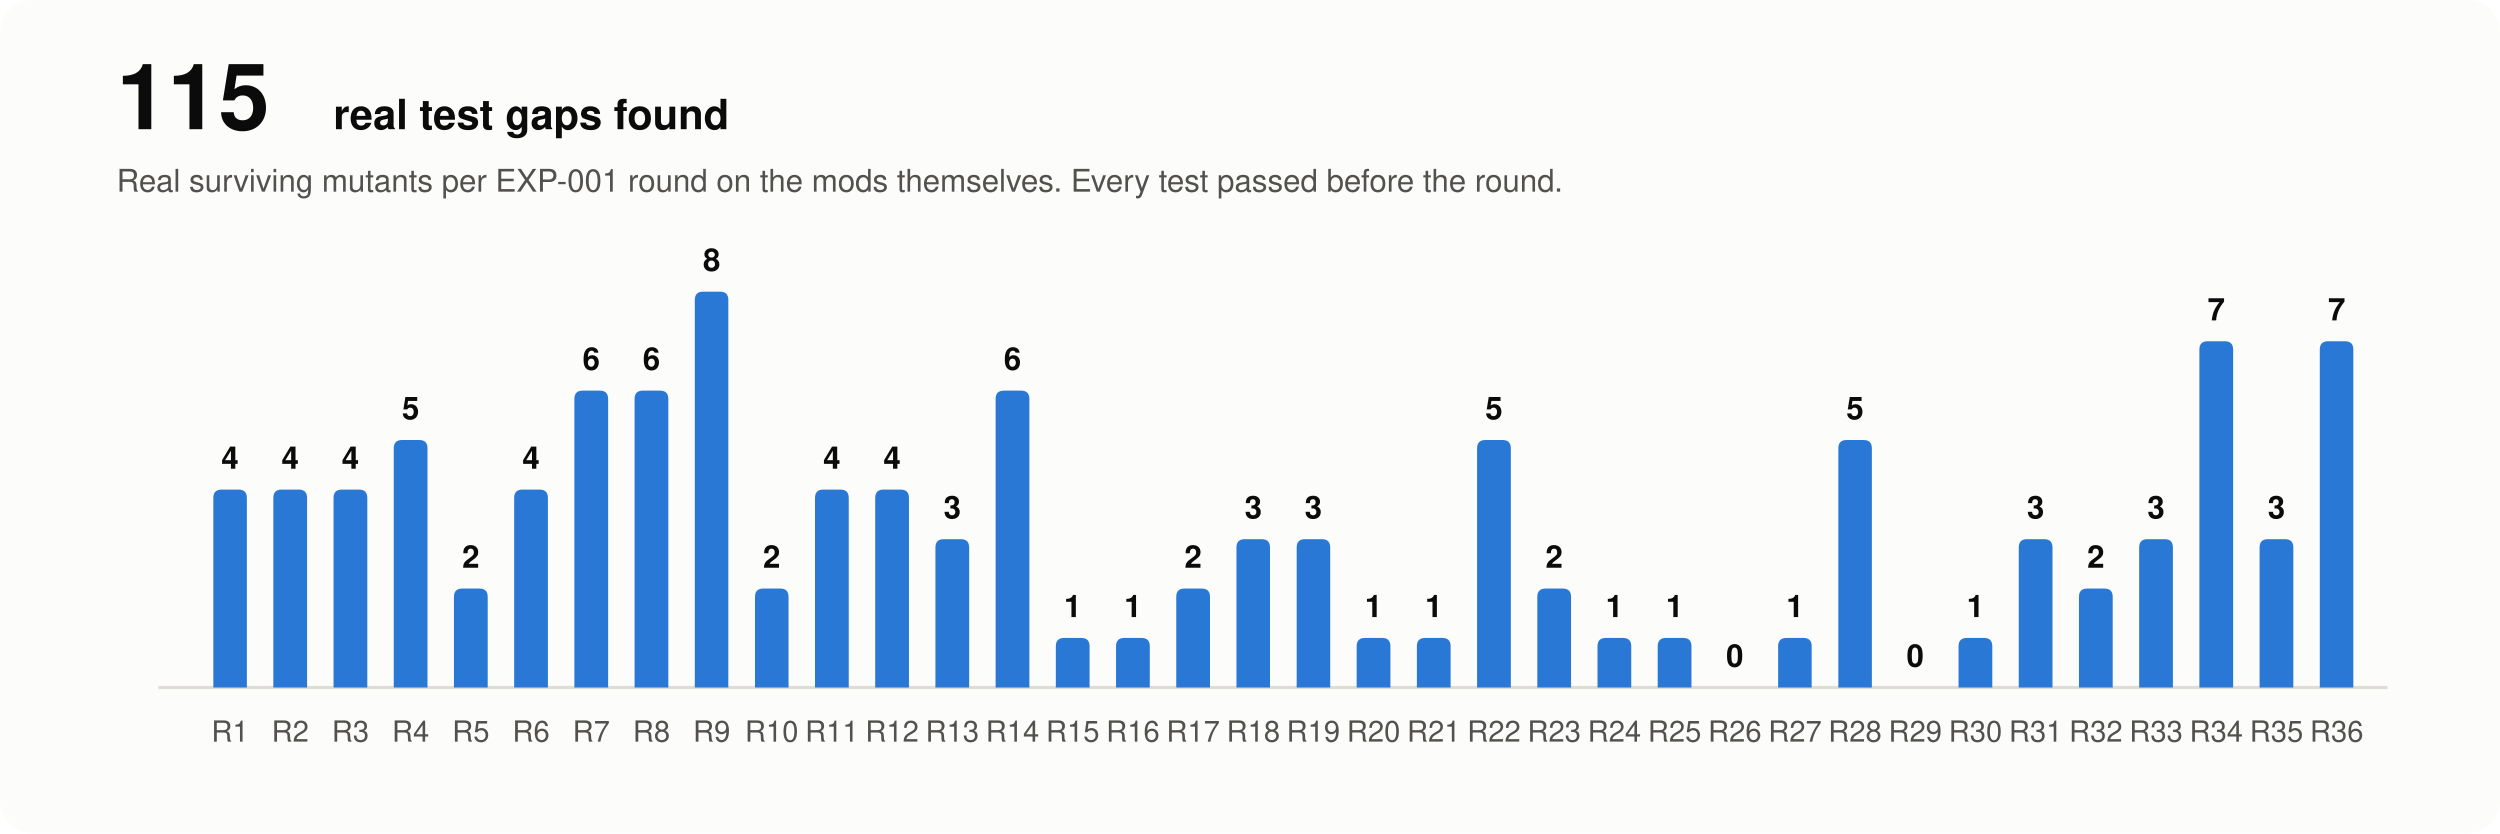
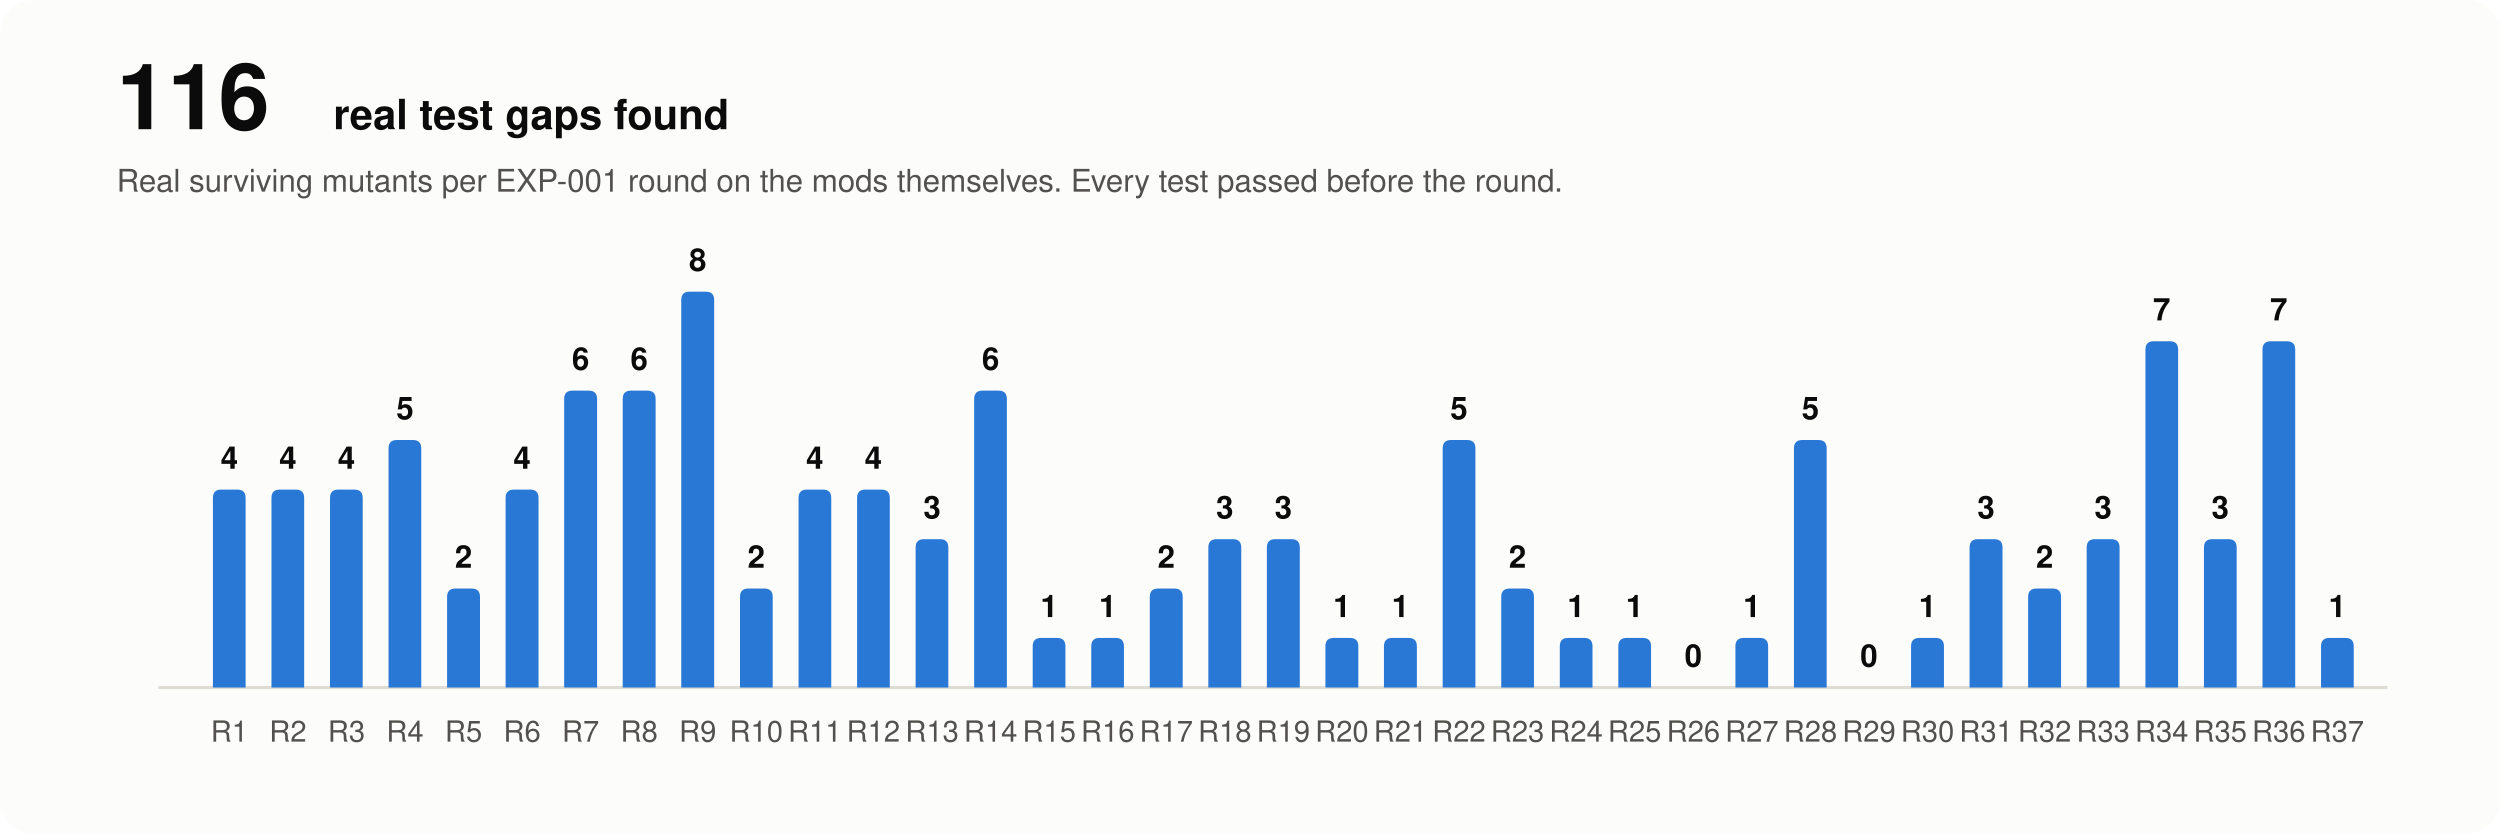
- <svg xmlns="http://www.w3.org/2000/svg" viewBox="0 0 1200 400" width="1200" height="400" role="img" aria-label="115 real test gaps found in 36 rounds" font-family="ui-sans-serif, -apple-system, 'Segoe UI', Helvetica, Arial, sans-serif">
+ <svg xmlns="http://www.w3.org/2000/svg" viewBox="0 0 1200 400" width="1200" height="400" role="img" aria-label="116 real test gaps found in 37 rounds" font-family="ui-sans-serif, -apple-system, 'Segoe UI', Helvetica, Arial, sans-serif">
  <style>
  .sup { fill: #fcfcfb; } .sup2 { fill: #f3f2ef; } .borda { stroke: #dedcd5; }
  .t1 { fill: #0b0b0b; } .t2 { fill: #52514e; } .t3 { fill: #8a887f; }
  .ac { fill: #2a78d6; } .acs { stroke: #2a78d6; } .acf { fill: #e8f1fb; }
  .ok { fill: #0f7a3d; } .okf { fill: #e3f3e8; }
  @media (prefers-color-scheme: dark) {
    .sup { fill: #1a1a19; } .sup2 { fill: #232322; } .borda { stroke: #3a3936; }
    .t1 { fill: #f0efec; } .t2 { fill: #c3c2b7; } .t3 { fill: #8f8d84; }
    .ac { fill: #3987e5; } .acs { stroke: #3987e5; } .acf { fill: #1d2c40; }
    .ok { fill: #4cc27a; } .okf { fill: #16301f; }
  }
  @media (prefers-reduced-motion: reduce) { * { animation: none !important; } }

  .barra { transform-box: fill-box; transform-origin: bottom; animation: cresce 1.1s cubic-bezier(.2,.8,.2,1); }
  @keyframes cresce { from { transform: scaleY(0); } to { transform: scaleY(1); } }
</style>
  <rect width="1200" height="400" rx="16" class="sup" />
-   <text x="56" y="62" font-size="44" font-weight="800" class="t1">115</text>
+   <text x="56" y="62" font-size="44" font-weight="800" class="t1">116</text>
  <text x="160" y="62" font-size="20" font-weight="700" class="t1">real test gaps found</text>
  <text x="56" y="92" font-size="15" class="t2">Real surviving mutants per EXP-001 round on the mods themselves. Every test passed before the round.</text>
  <line x1="76" y1="330" x2="1146" y2="330" class="borda" stroke-width="1.5" />
  <g class="barra">
-     <path d="M102.4,330 L102.4,239.0 Q102.4,235.0 106.4,235.0 L114.5,235.0 Q118.5,235.0 118.5,239.0 L118.5,330 Z" class="ac" />
-   </g>
-   <text x="110.4" y="225.0" font-size="15" font-weight="700" class="t1" text-anchor="middle">4</text>
-   <text x="110.4" y="356" font-size="14" class="t2" text-anchor="middle">R1</text>
-   <g class="barra">
-     <path d="M131.2,330 L131.2,239.0 Q131.2,235.0 135.2,235.0 L143.4,235.0 Q147.4,235.0 147.4,239.0 L147.4,330 Z" class="ac" />
-   </g>
-   <text x="139.3" y="225.0" font-size="15" font-weight="700" class="t1" text-anchor="middle">4</text>
-   <text x="139.3" y="356" font-size="14" class="t2" text-anchor="middle">R2</text>
-   <g class="barra">
-     <path d="M160.1,330 L160.1,239.0 Q160.1,235.0 164.1,235.0 L172.3,235.0 Q176.3,235.0 176.3,239.0 L176.3,330 Z" class="ac" />
-   </g>
-   <text x="168.2" y="225.0" font-size="15" font-weight="700" class="t1" text-anchor="middle">4</text>
-   <text x="168.2" y="356" font-size="14" class="t2" text-anchor="middle">R3</text>
-   <g class="barra">
-     <path d="M189.0,330 L189.0,215.2 Q189.0,211.2 193.0,211.2 L201.2,211.2 Q205.2,211.2 205.2,215.2 L205.2,330 Z" class="ac" />
-   </g>
-   <text x="197.1" y="201.2" font-size="15" font-weight="700" class="t1" text-anchor="middle">5</text>
-   <text x="197.1" y="356" font-size="14" class="t2" text-anchor="middle">R4</text>
-   <g class="barra">
-     <path d="M217.9,330 L217.9,286.5 Q217.9,282.5 221.9,282.5 L230.1,282.5 Q234.1,282.5 234.1,286.5 L234.1,330 Z" class="ac" />
-   </g>
-   <text x="226.0" y="272.5" font-size="15" font-weight="700" class="t1" text-anchor="middle">2</text>
-   <text x="226.0" y="356" font-size="14" class="t2" text-anchor="middle">R5</text>
-   <g class="barra">
-     <path d="M246.8,330 L246.8,239.0 Q246.8,235.0 250.8,235.0 L259.0,235.0 Q263.0,235.0 263.0,239.0 L263.0,330 Z" class="ac" />
-   </g>
-   <text x="254.9" y="225.0" font-size="15" font-weight="700" class="t1" text-anchor="middle">4</text>
-   <text x="254.9" y="356" font-size="14" class="t2" text-anchor="middle">R6</text>
-   <g class="barra">
-     <path d="M275.7,330 L275.7,191.5 Q275.7,187.5 279.7,187.5 L287.9,187.5 Q291.9,187.5 291.9,191.5 L291.9,330 Z" class="ac" />
-   </g>
-   <text x="283.8" y="177.5" font-size="15" font-weight="700" class="t1" text-anchor="middle">6</text>
-   <text x="283.8" y="356" font-size="14" class="t2" text-anchor="middle">R7</text>
-   <g class="barra">
-     <path d="M304.6,330 L304.6,191.5 Q304.6,187.5 308.6,187.5 L316.8,187.5 Q320.8,187.5 320.8,191.5 L320.8,330 Z" class="ac" />
-   </g>
-   <text x="312.7" y="177.5" font-size="15" font-weight="700" class="t1" text-anchor="middle">6</text>
-   <text x="312.7" y="356" font-size="14" class="t2" text-anchor="middle">R8</text>
-   <g class="barra">
-     <path d="M333.5,330 L333.5,144.0 Q333.5,140.0 337.5,140.0 L345.6,140.0 Q349.6,140.0 349.6,144.0 L349.6,330 Z" class="ac" />
-   </g>
-   <text x="341.6" y="130.0" font-size="15" font-weight="700" class="t1" text-anchor="middle">8</text>
-   <text x="341.6" y="356" font-size="14" class="t2" text-anchor="middle">R9</text>
-   <g class="barra">
-     <path d="M362.4,330 L362.4,286.5 Q362.4,282.5 366.4,282.5 L374.5,282.5 Q378.5,282.5 378.5,286.5 L378.5,330 Z" class="ac" />
-   </g>
-   <text x="370.4" y="272.5" font-size="15" font-weight="700" class="t1" text-anchor="middle">2</text>
-   <text x="370.4" y="356" font-size="14" class="t2" text-anchor="middle">R10</text>
-   <g class="barra">
-     <path d="M391.2,330 L391.2,239.0 Q391.2,235.0 395.2,235.0 L403.4,235.0 Q407.4,235.0 407.4,239.0 L407.4,330 Z" class="ac" />
-   </g>
-   <text x="399.3" y="225.0" font-size="15" font-weight="700" class="t1" text-anchor="middle">4</text>
-   <text x="399.3" y="356" font-size="14" class="t2" text-anchor="middle">R11</text>
-   <g class="barra">
-     <path d="M420.1,330 L420.1,239.0 Q420.1,235.0 424.1,235.0 L432.3,235.0 Q436.3,235.0 436.3,239.0 L436.3,330 Z" class="ac" />
-   </g>
-   <text x="428.2" y="225.0" font-size="15" font-weight="700" class="t1" text-anchor="middle">4</text>
-   <text x="428.2" y="356" font-size="14" class="t2" text-anchor="middle">R12</text>
-   <g class="barra">
-     <path d="M449.0,330 L449.0,262.8 Q449.0,258.8 453.0,258.8 L461.2,258.8 Q465.2,258.8 465.2,262.8 L465.2,330 Z" class="ac" />
-   </g>
-   <text x="457.1" y="248.8" font-size="15" font-weight="700" class="t1" text-anchor="middle">3</text>
-   <text x="457.1" y="356" font-size="14" class="t2" text-anchor="middle">R13</text>
-   <g class="barra">
-     <path d="M477.9,330 L477.9,191.5 Q477.9,187.5 481.9,187.5 L490.1,187.5 Q494.1,187.5 494.1,191.5 L494.1,330 Z" class="ac" />
-   </g>
-   <text x="486.0" y="177.5" font-size="15" font-weight="700" class="t1" text-anchor="middle">6</text>
-   <text x="486.0" y="356" font-size="14" class="t2" text-anchor="middle">R14</text>
-   <g class="barra">
-     <path d="M506.8,330 L506.8,310.2 Q506.8,306.2 510.8,306.2 L519.0,306.2 Q523.0,306.2 523.0,310.2 L523.0,330 Z" class="ac" />
-   </g>
-   <text x="514.9" y="296.2" font-size="15" font-weight="700" class="t1" text-anchor="middle">1</text>
-   <text x="514.9" y="356" font-size="14" class="t2" text-anchor="middle">R15</text>
-   <g class="barra">
-     <path d="M535.7,330 L535.7,310.2 Q535.7,306.2 539.7,306.2 L547.9,306.2 Q551.9,306.2 551.9,310.2 L551.9,330 Z" class="ac" />
-   </g>
-   <text x="543.8" y="296.2" font-size="15" font-weight="700" class="t1" text-anchor="middle">1</text>
-   <text x="543.8" y="356" font-size="14" class="t2" text-anchor="middle">R16</text>
-   <g class="barra">
-     <path d="M564.6,330 L564.6,286.5 Q564.6,282.5 568.6,282.5 L576.8,282.5 Q580.8,282.5 580.8,286.5 L580.8,330 Z" class="ac" />
-   </g>
-   <text x="572.7" y="272.5" font-size="15" font-weight="700" class="t1" text-anchor="middle">2</text>
-   <text x="572.7" y="356" font-size="14" class="t2" text-anchor="middle">R17</text>
-   <g class="barra">
-     <path d="M593.5,330 L593.5,262.8 Q593.5,258.8 597.5,258.8 L605.6,258.8 Q609.6,258.8 609.6,262.8 L609.6,330 Z" class="ac" />
-   </g>
-   <text x="601.6" y="248.8" font-size="15" font-weight="700" class="t1" text-anchor="middle">3</text>
-   <text x="601.6" y="356" font-size="14" class="t2" text-anchor="middle">R18</text>
-   <g class="barra">
-     <path d="M622.4,330 L622.4,262.8 Q622.4,258.8 626.4,258.8 L634.5,258.8 Q638.5,258.8 638.5,262.8 L638.5,330 Z" class="ac" />
-   </g>
-   <text x="630.4" y="248.8" font-size="15" font-weight="700" class="t1" text-anchor="middle">3</text>
-   <text x="630.4" y="356" font-size="14" class="t2" text-anchor="middle">R19</text>
-   <g class="barra">
-     <path d="M651.2,330 L651.2,310.2 Q651.2,306.2 655.2,306.2 L663.4,306.2 Q667.4,306.2 667.4,310.2 L667.4,330 Z" class="ac" />
-   </g>
-   <text x="659.3" y="296.2" font-size="15" font-weight="700" class="t1" text-anchor="middle">1</text>
-   <text x="659.3" y="356" font-size="14" class="t2" text-anchor="middle">R20</text>
-   <g class="barra">
-     <path d="M680.1,330 L680.1,310.2 Q680.1,306.2 684.1,306.2 L692.3,306.2 Q696.3,306.2 696.3,310.2 L696.3,330 Z" class="ac" />
-   </g>
-   <text x="688.2" y="296.2" font-size="15" font-weight="700" class="t1" text-anchor="middle">1</text>
-   <text x="688.2" y="356" font-size="14" class="t2" text-anchor="middle">R21</text>
-   <g class="barra">
-     <path d="M709.0,330 L709.0,215.2 Q709.0,211.2 713.0,211.2 L721.2,211.2 Q725.2,211.2 725.2,215.2 L725.2,330 Z" class="ac" />
-   </g>
-   <text x="717.1" y="201.2" font-size="15" font-weight="700" class="t1" text-anchor="middle">5</text>
-   <text x="717.1" y="356" font-size="14" class="t2" text-anchor="middle">R22</text>
-   <g class="barra">
-     <path d="M737.9,330 L737.9,286.5 Q737.9,282.5 741.9,282.5 L750.1,282.5 Q754.1,282.5 754.1,286.5 L754.1,330 Z" class="ac" />
-   </g>
-   <text x="746.0" y="272.5" font-size="15" font-weight="700" class="t1" text-anchor="middle">2</text>
-   <text x="746.0" y="356" font-size="14" class="t2" text-anchor="middle">R23</text>
-   <g class="barra">
-     <path d="M766.8,330 L766.8,310.2 Q766.8,306.2 770.8,306.2 L779.0,306.2 Q783.0,306.2 783.0,310.2 L783.0,330 Z" class="ac" />
-   </g>
-   <text x="774.9" y="296.2" font-size="15" font-weight="700" class="t1" text-anchor="middle">1</text>
-   <text x="774.9" y="356" font-size="14" class="t2" text-anchor="middle">R24</text>
-   <g class="barra">
-     <path d="M795.7,330 L795.7,310.2 Q795.7,306.2 799.7,306.2 L807.9,306.2 Q811.9,306.2 811.9,310.2 L811.9,330 Z" class="ac" />
-   </g>
-   <text x="803.8" y="296.2" font-size="15" font-weight="700" class="t1" text-anchor="middle">1</text>
-   <text x="803.8" y="356" font-size="14" class="t2" text-anchor="middle">R25</text>
-   <g class="barra">
-     <path d="M824.6,330 L824.6,330.0 Q824.6,330.0 824.6,330.0 L840.8,330.0 Q840.8,330.0 840.8,330.0 L840.8,330 Z" class="ac" />
-   </g>
-   <text x="832.7" y="320.0" font-size="15" font-weight="700" class="t1" text-anchor="middle">0</text>
-   <text x="832.7" y="356" font-size="14" class="t2" text-anchor="middle">R26</text>
-   <g class="barra">
-     <path d="M853.5,330 L853.5,310.2 Q853.5,306.2 857.5,306.2 L865.6,306.2 Q869.6,306.2 869.6,310.2 L869.6,330 Z" class="ac" />
-   </g>
-   <text x="861.6" y="296.2" font-size="15" font-weight="700" class="t1" text-anchor="middle">1</text>
-   <text x="861.6" y="356" font-size="14" class="t2" text-anchor="middle">R27</text>
-   <g class="barra">
-     <path d="M882.4,330 L882.4,215.2 Q882.4,211.2 886.4,211.2 L894.5,211.2 Q898.5,211.2 898.5,215.2 L898.5,330 Z" class="ac" />
-   </g>
-   <text x="890.4" y="201.2" font-size="15" font-weight="700" class="t1" text-anchor="middle">5</text>
-   <text x="890.4" y="356" font-size="14" class="t2" text-anchor="middle">R28</text>
-   <g class="barra">
-     <path d="M911.2,330 L911.2,330.0 Q911.2,330.0 911.2,330.0 L927.4,330.0 Q927.4,330.0 927.4,330.0 L927.4,330 Z" class="ac" />
-   </g>
-   <text x="919.3" y="320.0" font-size="15" font-weight="700" class="t1" text-anchor="middle">0</text>
-   <text x="919.3" y="356" font-size="14" class="t2" text-anchor="middle">R29</text>
-   <g class="barra">
-     <path d="M940.1,330 L940.1,310.2 Q940.1,306.2 944.1,306.2 L952.3,306.2 Q956.3,306.2 956.3,310.2 L956.3,330 Z" class="ac" />
-   </g>
-   <text x="948.2" y="296.2" font-size="15" font-weight="700" class="t1" text-anchor="middle">1</text>
-   <text x="948.2" y="356" font-size="14" class="t2" text-anchor="middle">R30</text>
-   <g class="barra">
-     <path d="M969.0,330 L969.0,262.8 Q969.0,258.8 973.0,258.8 L981.2,258.8 Q985.2,258.8 985.2,262.8 L985.2,330 Z" class="ac" />
-   </g>
-   <text x="977.1" y="248.8" font-size="15" font-weight="700" class="t1" text-anchor="middle">3</text>
-   <text x="977.1" y="356" font-size="14" class="t2" text-anchor="middle">R31</text>
-   <g class="barra">
-     <path d="M997.9,330 L997.9,286.5 Q997.9,282.5 1001.9,282.5 L1010.1,282.5 Q1014.1,282.5 1014.1,286.5 L1014.1,330 Z" class="ac" />
-   </g>
-   <text x="1006.0" y="272.5" font-size="15" font-weight="700" class="t1" text-anchor="middle">2</text>
-   <text x="1006.0" y="356" font-size="14" class="t2" text-anchor="middle">R32</text>
-   <g class="barra">
-     <path d="M1026.8,330 L1026.8,262.8 Q1026.8,258.8 1030.8,258.8 L1039.0,258.8 Q1043.0,258.8 1043.0,262.8 L1043.0,330 Z" class="ac" />
-   </g>
-   <text x="1034.9" y="248.8" font-size="15" font-weight="700" class="t1" text-anchor="middle">3</text>
-   <text x="1034.9" y="356" font-size="14" class="t2" text-anchor="middle">R33</text>
-   <g class="barra">
-     <path d="M1055.7,330 L1055.7,167.8 Q1055.7,163.8 1059.7,163.8 L1067.9,163.8 Q1071.9,163.8 1071.9,167.8 L1071.9,330 Z" class="ac" />
-   </g>
-   <text x="1063.8" y="153.8" font-size="15" font-weight="700" class="t1" text-anchor="middle">7</text>
-   <text x="1063.8" y="356" font-size="14" class="t2" text-anchor="middle">R34</text>
-   <g class="barra">
-     <path d="M1084.6,330 L1084.6,262.8 Q1084.6,258.8 1088.6,258.8 L1096.8,258.8 Q1100.8,258.8 1100.8,262.8 L1100.8,330 Z" class="ac" />
-   </g>
-   <text x="1092.7" y="248.8" font-size="15" font-weight="700" class="t1" text-anchor="middle">3</text>
-   <text x="1092.7" y="356" font-size="14" class="t2" text-anchor="middle">R35</text>
-   <g class="barra">
-     <path d="M1113.5,330 L1113.5,167.8 Q1113.5,163.8 1117.5,163.8 L1125.6,163.8 Q1129.6,163.8 1129.6,167.8 L1129.6,330 Z" class="ac" />
-   </g>
-   <text x="1121.6" y="153.8" font-size="15" font-weight="700" class="t1" text-anchor="middle">7</text>
-   <text x="1121.6" y="356" font-size="14" class="t2" text-anchor="middle">R36</text>
+     <path d="M102.2,330 L102.2,239.0 Q102.2,235.0 106.2,235.0 L113.9,235.0 Q117.9,235.0 117.9,239.0 L117.9,330 Z" class="ac" />
+   </g>
+   <text x="110.1" y="225.0" font-size="15" font-weight="700" class="t1" text-anchor="middle">4</text>
+   <text x="110.1" y="356" font-size="14" class="t2" text-anchor="middle">R1</text>
+   <g class="barra">
+     <path d="M130.3,330 L130.3,239.0 Q130.3,235.0 134.3,235.0 L142.0,235.0 Q146.0,235.0 146.0,239.0 L146.0,330 Z" class="ac" />
+   </g>
+   <text x="138.2" y="225.0" font-size="15" font-weight="700" class="t1" text-anchor="middle">4</text>
+   <text x="138.2" y="356" font-size="14" class="t2" text-anchor="middle">R2</text>
+   <g class="barra">
+     <path d="M158.4,330 L158.4,239.0 Q158.4,235.0 162.4,235.0 L170.1,235.0 Q174.1,235.0 174.1,239.0 L174.1,330 Z" class="ac" />
+   </g>
+   <text x="166.3" y="225.0" font-size="15" font-weight="700" class="t1" text-anchor="middle">4</text>
+   <text x="166.3" y="356" font-size="14" class="t2" text-anchor="middle">R3</text>
+   <g class="barra">
+     <path d="M186.5,330 L186.5,215.2 Q186.5,211.2 190.5,211.2 L198.2,211.2 Q202.2,211.2 202.2,215.2 L202.2,330 Z" class="ac" />
+   </g>
+   <text x="194.4" y="201.2" font-size="15" font-weight="700" class="t1" text-anchor="middle">5</text>
+   <text x="194.4" y="356" font-size="14" class="t2" text-anchor="middle">R4</text>
+   <g class="barra">
+     <path d="M214.6,330 L214.6,286.5 Q214.6,282.5 218.6,282.5 L226.4,282.5 Q230.4,282.5 230.4,286.5 L230.4,330 Z" class="ac" />
+   </g>
+   <text x="222.5" y="272.5" font-size="15" font-weight="700" class="t1" text-anchor="middle">2</text>
+   <text x="222.5" y="356" font-size="14" class="t2" text-anchor="middle">R5</text>
+   <g class="barra">
+     <path d="M242.7,330 L242.7,239.0 Q242.7,235.0 246.7,235.0 L254.5,235.0 Q258.5,235.0 258.5,239.0 L258.5,330 Z" class="ac" />
+   </g>
+   <text x="250.6" y="225.0" font-size="15" font-weight="700" class="t1" text-anchor="middle">4</text>
+   <text x="250.6" y="356" font-size="14" class="t2" text-anchor="middle">R6</text>
+   <g class="barra">
+     <path d="M270.8,330 L270.8,191.5 Q270.8,187.5 274.8,187.5 L282.6,187.5 Q286.6,187.5 286.6,191.5 L286.6,330 Z" class="ac" />
+   </g>
+   <text x="278.7" y="177.5" font-size="15" font-weight="700" class="t1" text-anchor="middle">6</text>
+   <text x="278.7" y="356" font-size="14" class="t2" text-anchor="middle">R7</text>
+   <g class="barra">
+     <path d="M298.9,330 L298.9,191.5 Q298.9,187.5 302.9,187.5 L310.7,187.5 Q314.7,187.5 314.7,191.5 L314.7,330 Z" class="ac" />
+   </g>
+   <text x="306.8" y="177.5" font-size="15" font-weight="700" class="t1" text-anchor="middle">6</text>
+   <text x="306.8" y="356" font-size="14" class="t2" text-anchor="middle">R8</text>
+   <g class="barra">
+     <path d="M327.0,330 L327.0,144.0 Q327.0,140.0 331.0,140.0 L338.8,140.0 Q342.8,140.0 342.8,144.0 L342.8,330 Z" class="ac" />
+   </g>
+   <text x="334.9" y="130.0" font-size="15" font-weight="700" class="t1" text-anchor="middle">8</text>
+   <text x="334.9" y="356" font-size="14" class="t2" text-anchor="middle">R9</text>
+   <g class="barra">
+     <path d="M355.2,330 L355.2,286.5 Q355.2,282.5 359.2,282.5 L366.9,282.5 Q370.9,282.5 370.9,286.5 L370.9,330 Z" class="ac" />
+   </g>
+   <text x="363.0" y="272.5" font-size="15" font-weight="700" class="t1" text-anchor="middle">2</text>
+   <text x="363.0" y="356" font-size="14" class="t2" text-anchor="middle">R10</text>
+   <g class="barra">
+     <path d="M383.3,330 L383.3,239.0 Q383.3,235.0 387.3,235.0 L395.0,235.0 Q399.0,235.0 399.0,239.0 L399.0,330 Z" class="ac" />
+   </g>
+   <text x="391.1" y="225.0" font-size="15" font-weight="700" class="t1" text-anchor="middle">4</text>
+   <text x="391.1" y="356" font-size="14" class="t2" text-anchor="middle">R11</text>
+   <g class="barra">
+     <path d="M411.4,330 L411.4,239.0 Q411.4,235.0 415.4,235.0 L423.1,235.0 Q427.1,235.0 427.1,239.0 L427.1,330 Z" class="ac" />
+   </g>
+   <text x="419.2" y="225.0" font-size="15" font-weight="700" class="t1" text-anchor="middle">4</text>
+   <text x="419.2" y="356" font-size="14" class="t2" text-anchor="middle">R12</text>
+   <g class="barra">
+     <path d="M439.5,330 L439.5,262.8 Q439.5,258.8 443.5,258.8 L451.2,258.8 Q455.2,258.8 455.2,262.8 L455.2,330 Z" class="ac" />
+   </g>
+   <text x="447.4" y="248.8" font-size="15" font-weight="700" class="t1" text-anchor="middle">3</text>
+   <text x="447.4" y="356" font-size="14" class="t2" text-anchor="middle">R13</text>
+   <g class="barra">
+     <path d="M467.6,330 L467.6,191.5 Q467.6,187.5 471.6,187.5 L479.3,187.5 Q483.3,187.5 483.3,191.5 L483.3,330 Z" class="ac" />
+   </g>
+   <text x="475.5" y="177.5" font-size="15" font-weight="700" class="t1" text-anchor="middle">6</text>
+   <text x="475.5" y="356" font-size="14" class="t2" text-anchor="middle">R14</text>
+   <g class="barra">
+     <path d="M495.7,330 L495.7,310.2 Q495.7,306.2 499.7,306.2 L507.4,306.2 Q511.4,306.2 511.4,310.2 L511.4,330 Z" class="ac" />
+   </g>
+   <text x="503.6" y="296.2" font-size="15" font-weight="700" class="t1" text-anchor="middle">1</text>
+   <text x="503.6" y="356" font-size="14" class="t2" text-anchor="middle">R15</text>
+   <g class="barra">
+     <path d="M523.8,330 L523.8,310.2 Q523.8,306.2 527.8,306.2 L535.5,306.2 Q539.5,306.2 539.5,310.2 L539.5,330 Z" class="ac" />
+   </g>
+   <text x="531.7" y="296.2" font-size="15" font-weight="700" class="t1" text-anchor="middle">1</text>
+   <text x="531.7" y="356" font-size="14" class="t2" text-anchor="middle">R16</text>
+   <g class="barra">
+     <path d="M551.9,330 L551.9,286.5 Q551.9,282.5 555.9,282.5 L563.7,282.5 Q567.7,282.5 567.7,286.5 L567.7,330 Z" class="ac" />
+   </g>
+   <text x="559.8" y="272.5" font-size="15" font-weight="700" class="t1" text-anchor="middle">2</text>
+   <text x="559.8" y="356" font-size="14" class="t2" text-anchor="middle">R17</text>
+   <g class="barra">
+     <path d="M580.0,330 L580.0,262.8 Q580.0,258.8 584.0,258.8 L591.8,258.8 Q595.8,258.8 595.8,262.8 L595.8,330 Z" class="ac" />
+   </g>
+   <text x="587.9" y="248.8" font-size="15" font-weight="700" class="t1" text-anchor="middle">3</text>
+   <text x="587.9" y="356" font-size="14" class="t2" text-anchor="middle">R18</text>
+   <g class="barra">
+     <path d="M608.1,330 L608.1,262.8 Q608.1,258.8 612.1,258.8 L619.9,258.8 Q623.9,258.8 623.9,262.8 L623.9,330 Z" class="ac" />
+   </g>
+   <text x="616.0" y="248.8" font-size="15" font-weight="700" class="t1" text-anchor="middle">3</text>
+   <text x="616.0" y="356" font-size="14" class="t2" text-anchor="middle">R19</text>
+   <g class="barra">
+     <path d="M636.2,330 L636.2,310.2 Q636.2,306.2 640.2,306.2 L648.0,306.2 Q652.0,306.2 652.0,310.2 L652.0,330 Z" class="ac" />
+   </g>
+   <text x="644.1" y="296.2" font-size="15" font-weight="700" class="t1" text-anchor="middle">1</text>
+   <text x="644.1" y="356" font-size="14" class="t2" text-anchor="middle">R20</text>
+   <g class="barra">
+     <path d="M664.3,330 L664.3,310.2 Q664.3,306.2 668.3,306.2 L676.1,306.2 Q680.1,306.2 680.1,310.2 L680.1,330 Z" class="ac" />
+   </g>
+   <text x="672.2" y="296.2" font-size="15" font-weight="700" class="t1" text-anchor="middle">1</text>
+   <text x="672.2" y="356" font-size="14" class="t2" text-anchor="middle">R21</text>
+   <g class="barra">
+     <path d="M692.5,330 L692.5,215.2 Q692.5,211.2 696.5,211.2 L704.2,211.2 Q708.2,211.2 708.2,215.2 L708.2,330 Z" class="ac" />
+   </g>
+   <text x="700.3" y="201.2" font-size="15" font-weight="700" class="t1" text-anchor="middle">5</text>
+   <text x="700.3" y="356" font-size="14" class="t2" text-anchor="middle">R22</text>
+   <g class="barra">
+     <path d="M720.6,330 L720.6,286.5 Q720.6,282.5 724.6,282.5 L732.3,282.5 Q736.3,282.5 736.3,286.5 L736.3,330 Z" class="ac" />
+   </g>
+   <text x="728.4" y="272.5" font-size="15" font-weight="700" class="t1" text-anchor="middle">2</text>
+   <text x="728.4" y="356" font-size="14" class="t2" text-anchor="middle">R23</text>
+   <g class="barra">
+     <path d="M748.7,330 L748.7,310.2 Q748.7,306.2 752.7,306.2 L760.4,306.2 Q764.4,306.2 764.4,310.2 L764.4,330 Z" class="ac" />
+   </g>
+   <text x="756.5" y="296.2" font-size="15" font-weight="700" class="t1" text-anchor="middle">1</text>
+   <text x="756.5" y="356" font-size="14" class="t2" text-anchor="middle">R24</text>
+   <g class="barra">
+     <path d="M776.8,330 L776.8,310.2 Q776.8,306.2 780.8,306.2 L788.5,306.2 Q792.5,306.2 792.5,310.2 L792.5,330 Z" class="ac" />
+   </g>
+   <text x="784.6" y="296.2" font-size="15" font-weight="700" class="t1" text-anchor="middle">1</text>
+   <text x="784.6" y="356" font-size="14" class="t2" text-anchor="middle">R25</text>
+   <g class="barra">
+     <path d="M804.9,330 L804.9,330.0 Q804.9,330.0 804.9,330.0 L820.6,330.0 Q820.6,330.0 820.6,330.0 L820.6,330 Z" class="ac" />
+   </g>
+   <text x="812.8" y="320.0" font-size="15" font-weight="700" class="t1" text-anchor="middle">0</text>
+   <text x="812.8" y="356" font-size="14" class="t2" text-anchor="middle">R26</text>
+   <g class="barra">
+     <path d="M833.0,330 L833.0,310.2 Q833.0,306.2 837.0,306.2 L844.7,306.2 Q848.7,306.2 848.7,310.2 L848.7,330 Z" class="ac" />
+   </g>
+   <text x="840.9" y="296.2" font-size="15" font-weight="700" class="t1" text-anchor="middle">1</text>
+   <text x="840.9" y="356" font-size="14" class="t2" text-anchor="middle">R27</text>
+   <g class="barra">
+     <path d="M861.1,330 L861.1,215.2 Q861.1,211.2 865.1,211.2 L872.8,211.2 Q876.8,211.2 876.8,215.2 L876.8,330 Z" class="ac" />
+   </g>
+   <text x="869.0" y="201.2" font-size="15" font-weight="700" class="t1" text-anchor="middle">5</text>
+   <text x="869.0" y="356" font-size="14" class="t2" text-anchor="middle">R28</text>
+   <g class="barra">
+     <path d="M889.2,330 L889.2,330.0 Q889.2,330.0 889.2,330.0 L905.0,330.0 Q905.0,330.0 905.0,330.0 L905.0,330 Z" class="ac" />
+   </g>
+   <text x="897.1" y="320.0" font-size="15" font-weight="700" class="t1" text-anchor="middle">0</text>
+   <text x="897.1" y="356" font-size="14" class="t2" text-anchor="middle">R29</text>
+   <g class="barra">
+     <path d="M917.3,330 L917.3,310.2 Q917.3,306.2 921.3,306.2 L929.1,306.2 Q933.1,306.2 933.1,310.2 L933.1,330 Z" class="ac" />
+   </g>
+   <text x="925.2" y="296.2" font-size="15" font-weight="700" class="t1" text-anchor="middle">1</text>
+   <text x="925.2" y="356" font-size="14" class="t2" text-anchor="middle">R30</text>
+   <g class="barra">
+     <path d="M945.4,330 L945.4,262.8 Q945.4,258.8 949.4,258.8 L957.2,258.8 Q961.2,258.8 961.2,262.8 L961.2,330 Z" class="ac" />
+   </g>
+   <text x="953.3" y="248.8" font-size="15" font-weight="700" class="t1" text-anchor="middle">3</text>
+   <text x="953.3" y="356" font-size="14" class="t2" text-anchor="middle">R31</text>
+   <g class="barra">
+     <path d="M973.5,330 L973.5,286.5 Q973.5,282.5 977.5,282.5 L985.3,282.5 Q989.3,282.5 989.3,286.5 L989.3,330 Z" class="ac" />
+   </g>
+   <text x="981.4" y="272.5" font-size="15" font-weight="700" class="t1" text-anchor="middle">2</text>
+   <text x="981.4" y="356" font-size="14" class="t2" text-anchor="middle">R32</text>
+   <g class="barra">
+     <path d="M1001.6,330 L1001.6,262.8 Q1001.6,258.8 1005.6,258.8 L1013.4,258.8 Q1017.4,258.8 1017.4,262.8 L1017.4,330 Z" class="ac" />
+   </g>
+   <text x="1009.5" y="248.8" font-size="15" font-weight="700" class="t1" text-anchor="middle">3</text>
+   <text x="1009.5" y="356" font-size="14" class="t2" text-anchor="middle">R33</text>
+   <g class="barra">
+     <path d="M1029.8,330 L1029.8,167.8 Q1029.8,163.8 1033.8,163.8 L1041.5,163.8 Q1045.5,163.8 1045.5,167.8 L1045.5,330 Z" class="ac" />
+   </g>
+   <text x="1037.6" y="153.8" font-size="15" font-weight="700" class="t1" text-anchor="middle">7</text>
+   <text x="1037.6" y="356" font-size="14" class="t2" text-anchor="middle">R34</text>
+   <g class="barra">
+     <path d="M1057.9,330 L1057.9,262.8 Q1057.9,258.8 1061.9,258.8 L1069.6,258.8 Q1073.6,258.8 1073.6,262.8 L1073.6,330 Z" class="ac" />
+   </g>
+   <text x="1065.7" y="248.8" font-size="15" font-weight="700" class="t1" text-anchor="middle">3</text>
+   <text x="1065.7" y="356" font-size="14" class="t2" text-anchor="middle">R35</text>
+   <g class="barra">
+     <path d="M1086.0,330 L1086.0,167.8 Q1086.0,163.8 1090.0,163.8 L1097.7,163.8 Q1101.7,163.8 1101.7,167.8 L1101.7,330 Z" class="ac" />
+   </g>
+   <text x="1093.8" y="153.8" font-size="15" font-weight="700" class="t1" text-anchor="middle">7</text>
+   <text x="1093.8" y="356" font-size="14" class="t2" text-anchor="middle">R36</text>
+   <g class="barra">
+     <path d="M1114.1,330 L1114.1,310.2 Q1114.1,306.2 1118.1,306.2 L1125.8,306.2 Q1129.8,306.2 1129.8,310.2 L1129.8,330 Z" class="ac" />
+   </g>
+   <text x="1121.9" y="296.2" font-size="15" font-weight="700" class="t1" text-anchor="middle">1</text>
+   <text x="1121.9" y="356" font-size="14" class="t2" text-anchor="middle">R37</text>
</svg>
